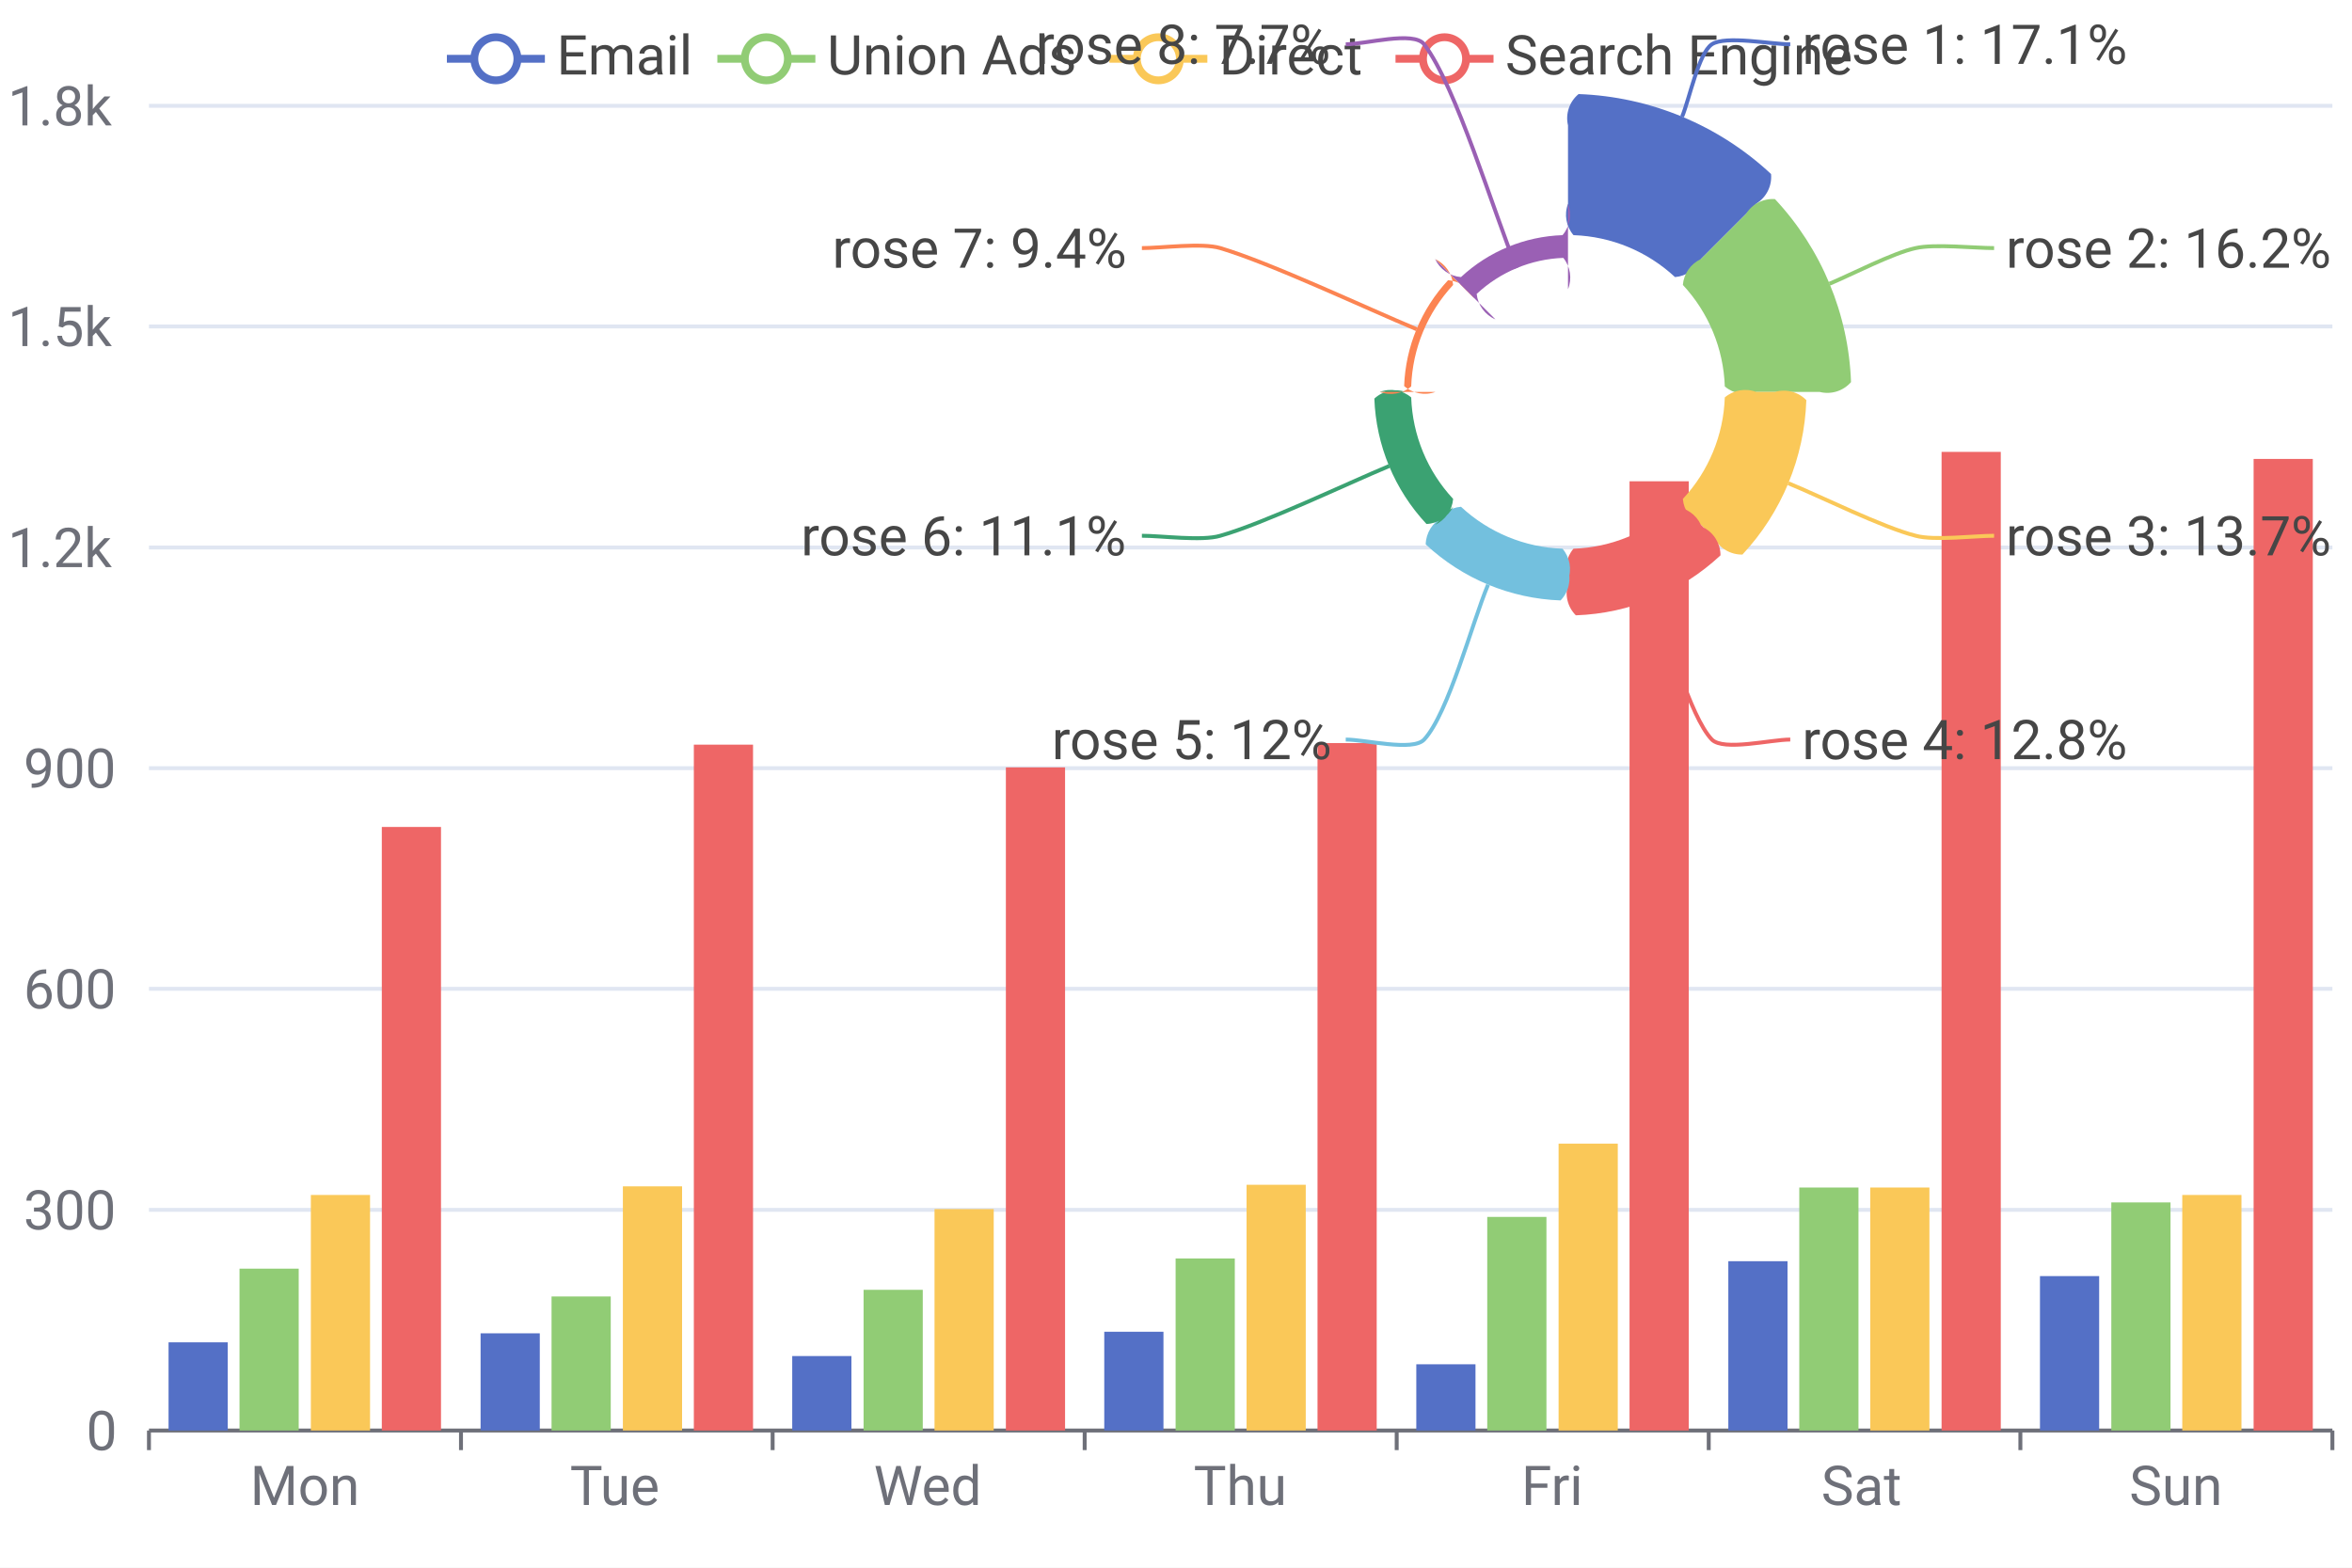
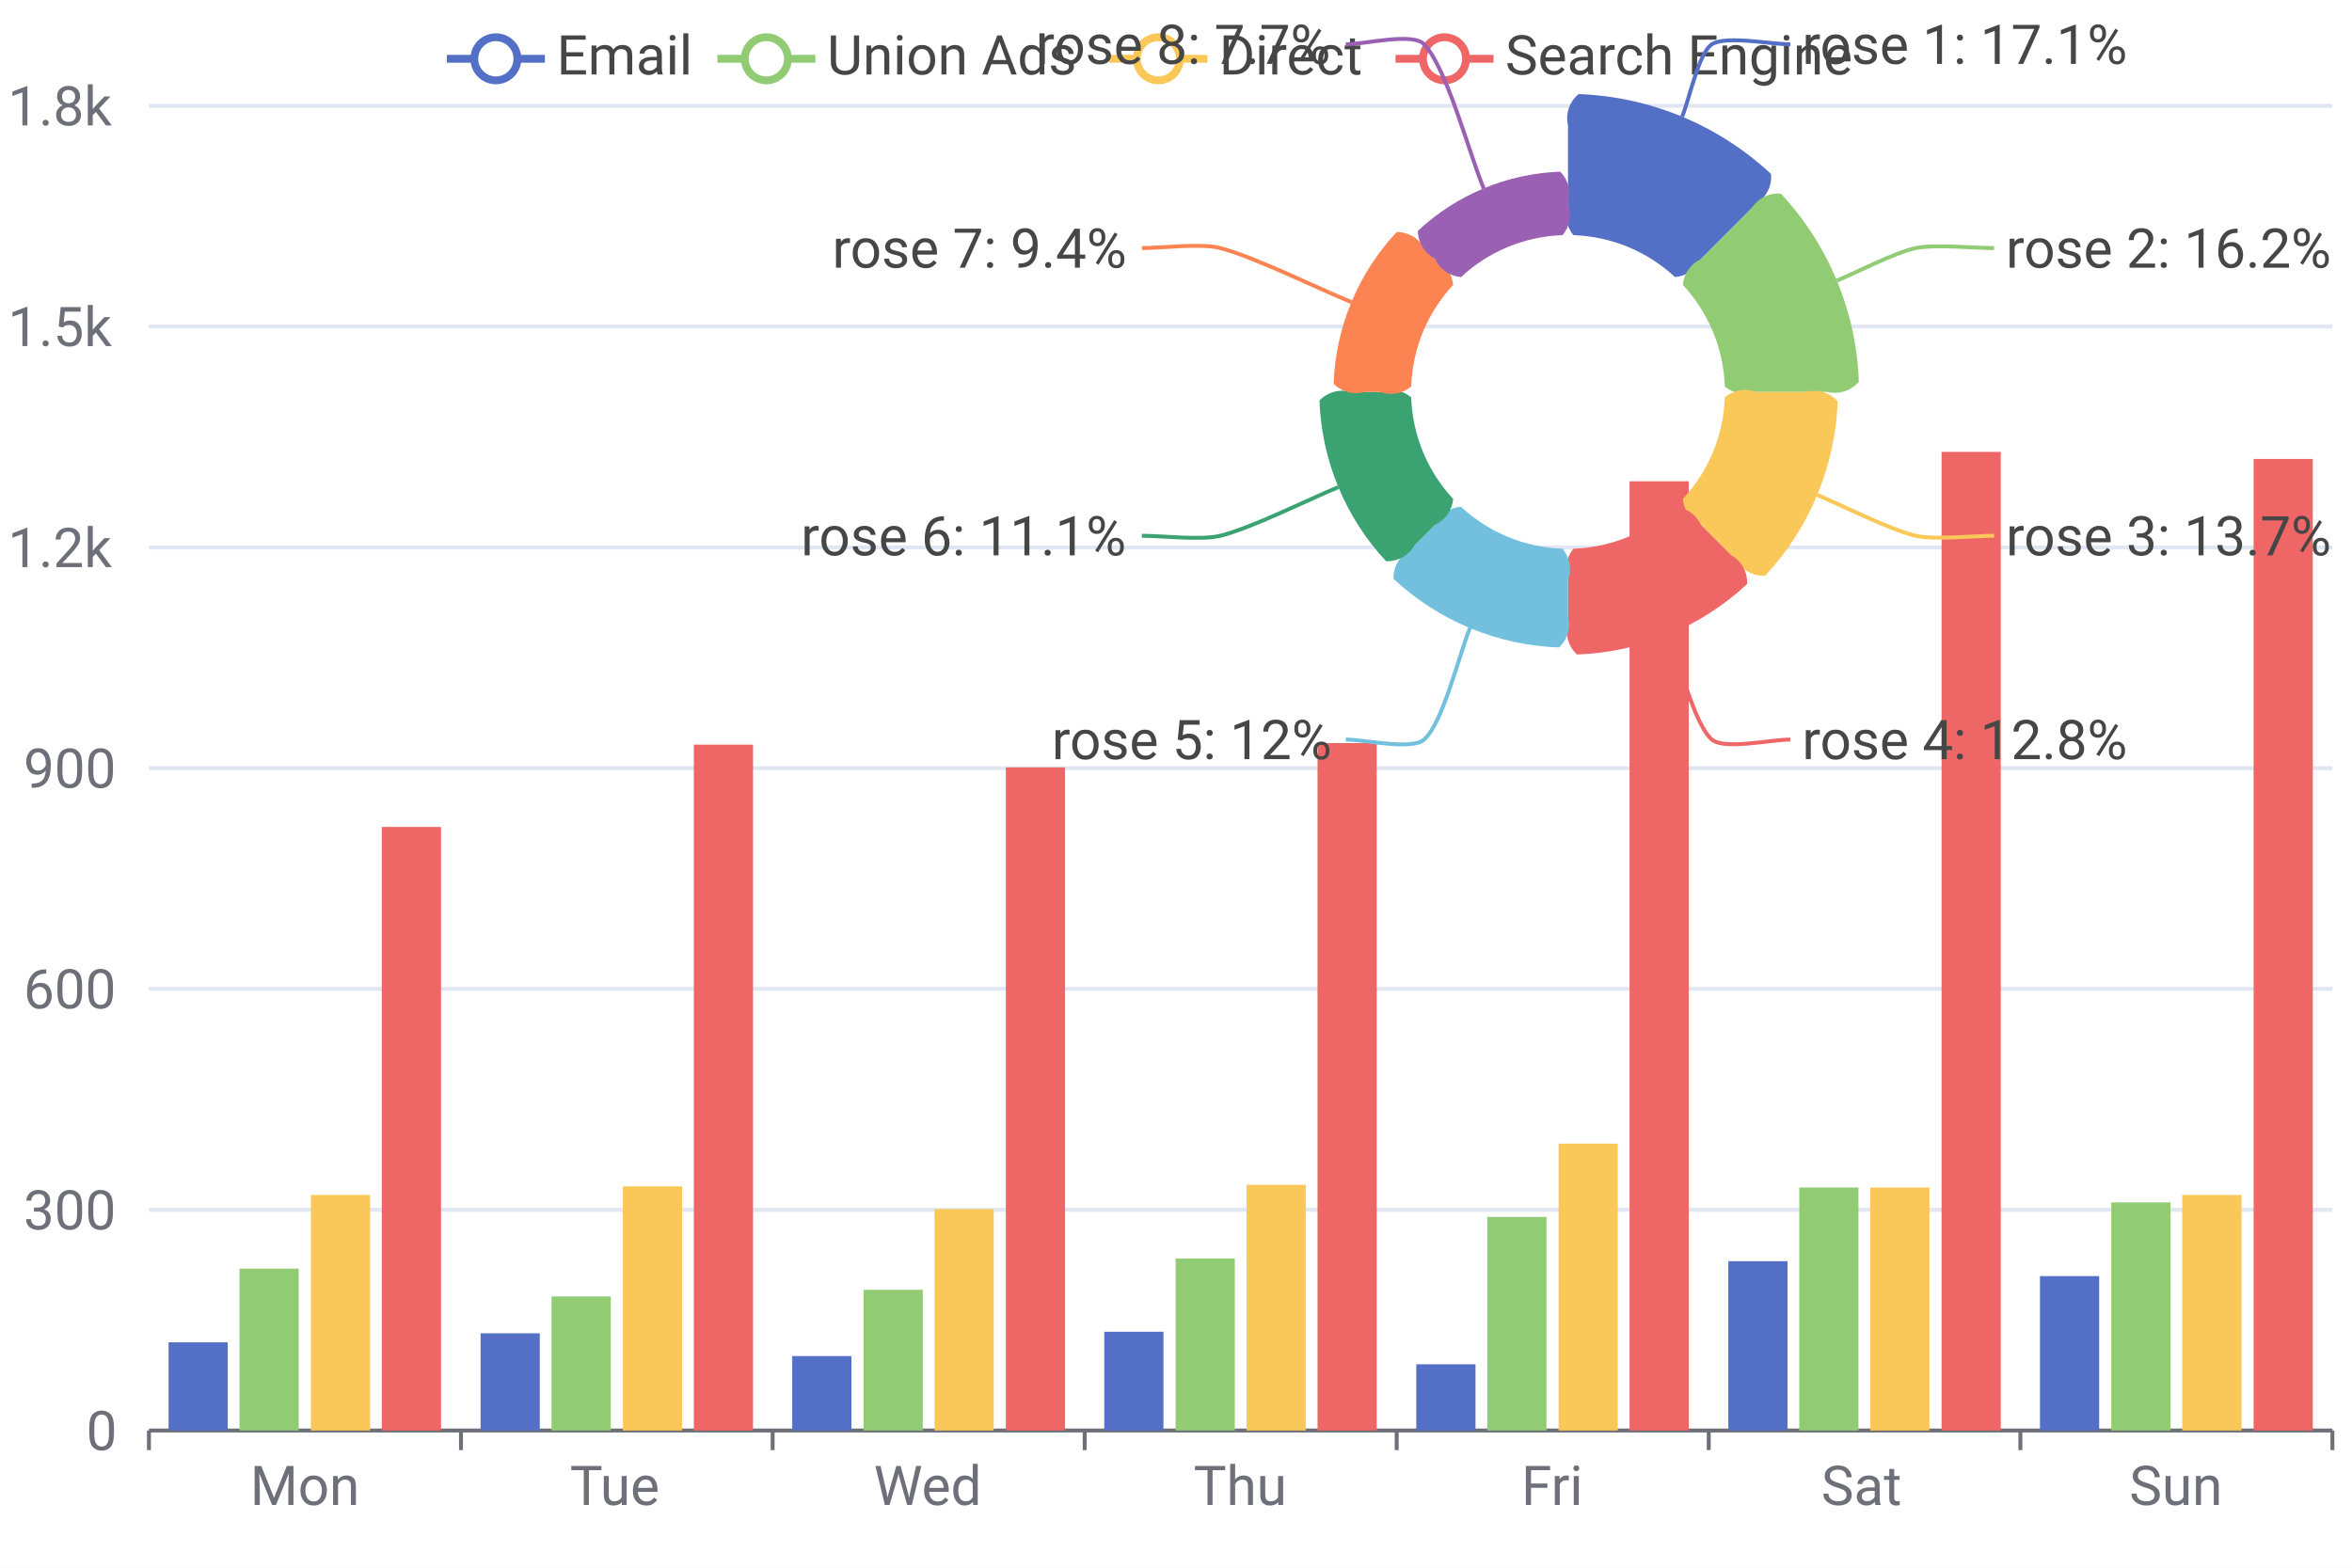
<svg xmlns="http://www.w3.org/2000/svg" width="600" height="400" viewBox="0 0 600 400">
  <svg width="600" height="400" viewBox="0 0 600 400">
    <rect x="0" y="0" width="600" height="400" fill="#FFFFFF" />
    <g>
      <line stroke-width="2" x1="114" y1="15" x2="139" y2="15" stroke="#5470C6" />
      <circle cx="126.5" cy="15" r="5.5" stroke-width="2" stroke="#5470C6" fill="#FFFFFF" />
      <text font-size="14" x="142" y="19" font-family="Roboto" fill="#464646">
Email
</text>
    </g>
    <g>
      <line stroke-width="2" x1="183" y1="15" x2="208" y2="15" stroke="#91CC75" />
      <circle cx="195.5" cy="15" r="5.5" stroke-width="2" stroke="#91CC75" fill="#FFFFFF" />
      <text font-size="14" x="211" y="19" font-family="Roboto" fill="#464646">
Union Ads
</text>
    </g>
    <g>
      <line stroke-width="2" x1="283" y1="15" x2="308" y2="15" stroke="#FAC858" />
      <circle cx="295.5" cy="15" r="5.5" stroke-width="2" stroke="#FAC858" fill="#FFFFFF" />
      <text font-size="14" x="311" y="19" font-family="Roboto" fill="#464646">
Direct
</text>
    </g>
    <g>
      <line stroke-width="2" x1="356" y1="15" x2="381" y2="15" stroke="#EE6666" />
      <circle cx="368.5" cy="15" r="5.5" stroke-width="2" stroke="#EE6666" fill="#FFFFFF" />
      <text font-size="14" x="384" y="19" font-family="Roboto" fill="#464646">
Search Engine
</text>
    </g>
    <g stroke="#E0E6F2">
      <line stroke-width="1" x1="38" y1="27" x2="595" y2="27" />
      <line stroke-width="1" x1="38" y1="83.3" x2="595" y2="83.3" />
      <line stroke-width="1" x1="38" y1="139.7" x2="595" y2="139.7" />
      <line stroke-width="1" x1="38" y1="196" x2="595" y2="196" />
      <line stroke-width="1" x1="38" y1="252.3" x2="595" y2="252.3" />
      <line stroke-width="1" x1="38" y1="308.7" x2="595" y2="308.7" />
    </g>
    <g>
      <text font-size="14" x="2" y="32" font-family="Roboto" fill="#6E7079">
1.8k
</text>
      <text font-size="14" x="2" y="88.3" font-family="Roboto" fill="#6E7079">
1.5k
</text>
      <text font-size="14" x="2" y="144.7" font-family="Roboto" fill="#6E7079">
1.2k
</text>
      <text font-size="14" x="6" y="201" font-family="Roboto" fill="#6E7079">
900
</text>
      <text font-size="14" x="6" y="257.3" font-family="Roboto" fill="#6E7079">
600
</text>
      <text font-size="14" x="6" y="313.7" font-family="Roboto" fill="#6E7079">
300
</text>
      <text font-size="14" x="22" y="370" font-family="Roboto" fill="#6E7079">
0
</text>
    </g>
    <g>
      <g stroke="#6E7079">
        <line stroke-width="1" x1="38" y1="365" x2="595" y2="365" />
        <line stroke-width="1" x1="38" y1="365" x2="38" y2="370" />
        <line stroke-width="1" x1="117.6" y1="365" x2="117.6" y2="370" />
        <line stroke-width="1" x1="197.1" y1="365" x2="197.1" y2="370" />
        <line stroke-width="1" x1="276.7" y1="365" x2="276.7" y2="370" />
        <line stroke-width="1" x1="356.3" y1="365" x2="356.3" y2="370" />
        <line stroke-width="1" x1="435.9" y1="365" x2="435.9" y2="370" />
        <line stroke-width="1" x1="515.4" y1="365" x2="515.4" y2="370" />
        <line stroke-width="1" x1="595" y1="365" x2="595" y2="370" />
      </g>
      <text font-size="14" x="63.8" y="384" font-family="Roboto" fill="#6E7079">
Mon
</text>
      <text font-size="14" x="145.4" y="384" font-family="Roboto" fill="#6E7079">
Tue
</text>
      <text font-size="14" x="222.9" y="384" font-family="Roboto" fill="#6E7079">
Wed
</text>
      <text font-size="14" x="304.5" y="384" font-family="Roboto" fill="#6E7079">
Thu
</text>
      <text font-size="14" x="388.1" y="384" font-family="Roboto" fill="#6E7079">
Fri
</text>
      <text font-size="14" x="464.6" y="384" font-family="Roboto" fill="#6E7079">
Sat
</text>
      <text font-size="14" x="543.2" y="384" font-family="Roboto" fill="#6E7079">
Sun
</text>
    </g>
    <rect x="43" y="342.5" width="15.1" height="22.5" fill="#5470C6" />
    <rect x="122.6" y="340.2" width="15.1" height="24.8" fill="#5470C6" />
    <rect x="202.1" y="346" width="15.1" height="19" fill="#5470C6" />
    <rect x="281.7" y="339.8" width="15.1" height="25.2" fill="#5470C6" />
    <rect x="361.3" y="348.1" width="15.1" height="16.9" fill="#5470C6" />
    <rect x="440.9" y="321.8" width="15.1" height="43.2" fill="#5470C6" />
    <rect x="520.4" y="325.6" width="15.1" height="39.4" fill="#5470C6" />
    <rect x="61.1" y="323.7" width="15.1" height="41.3" fill="#91CC75" />
    <rect x="140.7" y="330.8" width="15.1" height="34.2" fill="#91CC75" />
    <rect x="220.3" y="329.1" width="15.1" height="35.9" fill="#91CC75" />
    <rect x="299.9" y="321.1" width="15.1" height="43.9" fill="#91CC75" />
    <rect x="379.4" y="310.5" width="15.1" height="54.5" fill="#91CC75" />
    <rect x="459" y="303" width="15.1" height="62" fill="#91CC75" />
    <rect x="538.6" y="306.8" width="15.1" height="58.2" fill="#91CC75" />
    <rect x="79.3" y="304.9" width="15.1" height="60.1" fill="#FAC858" />
    <rect x="158.9" y="302.7" width="15.1" height="62.3" fill="#FAC858" />
    <rect x="238.4" y="308.5" width="15.1" height="56.5" fill="#FAC858" />
    <rect x="318" y="302.3" width="15.1" height="62.7" fill="#FAC858" />
    <rect x="397.6" y="291.8" width="15.1" height="73.2" fill="#FAC858" />
    <rect x="477.1" y="303" width="15.1" height="62" fill="#FAC858" />
    <rect x="556.7" y="304.9" width="15.1" height="60.1" fill="#FAC858" />
    <rect x="97.4" y="211" width="15.1" height="154" fill="#EE6666" />
    <rect x="177" y="190" width="15.1" height="175" fill="#EE6666" />
    <rect x="256.6" y="195.8" width="15.1" height="169.2" fill="#EE6666" />
    <rect x="336.1" y="189.6" width="15.1" height="175.4" fill="#EE6666" />
    <rect x="415.7" y="122.8" width="15.1" height="242.2" fill="#EE6666" />
    <rect x="495.3" y="115.3" width="15.1" height="249.7" fill="#EE6666" />
    <rect x="574.9" y="117.1" width="15.1" height="247.9" fill="#EE6666" />
  </svg>
  <svg width="400" height="200" viewBox="0 0 400 200" x="200">
    <path d="M200,52 L200,32 A8 8 0 0 1 202.7,24 A76 76 0 0 1 251.8,44.4 A8 8 0 0 1 248.1,51.9 L233.9,66.1 A8 8 0 0 1 227.3,70.7 A40 40 0 0 0 201.4,60 A8 8 0 0 1 200,52 Z" fill="#5470C6" />
    <path d="M229.1,29.8 C231 25.2, 233.3 13.6, 236.7 11.3 C240.2 9, 251.7 11.3, 256.7 11.3" stroke-width="1" fill="none" stroke="#5470C6" />
    <text font-size="14" x="259.7" y="16.3" font-family="Roboto" fill="#464646">
rose 1: 17.1%
</text>
-     <path d="M233.9,66.1 L245.4,54.6 A8 8 0 0 1 252.8,50.8 A72.2 72.2 0 0 1 272.2,97.5 A8 8 0 0 1 264.2,100 L248,100 A8 8 0 0 1 240,98.6 A40 40 0 0 0 229.3,72.7 A8 8 0 0 1 233.9,66.1 Z" fill="#91CC75" />
-     <path d="M266.7,72.4 C272.2 70.1, 283 64.5, 288.7 63.3 C293.5 62.2, 303.7 63.3, 308.7 63.3" stroke-width="1" fill="none" stroke="#91CC75" />
+     <path d="M233.9,66.1 L246.8,53.2 A8 8 0 0 1 254.3,49.4 A74.2 74.2 0 0 1 274.2,97.4 A8 8 0 0 1 266.2,100 L248,100 A8 8 0 0 1 240,98.6 A40 40 0 0 0 229.3,72.7 A8 8 0 0 1 233.9,66.1 Z" fill="#91CC75" />
+     <path d="M268.6,71.6 C273.6 69.5, 283.5 64.4, 288.7 63.3 C293.5 62.3, 303.7 63.3, 308.7 63.3" stroke-width="1" fill="none" stroke="#91CC75" />
    <text font-size="14" x="311.7" y="68.3" font-family="Roboto" fill="#464646">
rose 2: 16.2%
</text>
-     <path d="M248,100 L252.8,100 A8 8 0 0 1 260.8,102.1 A60.8 60.8 0 0 1 244.5,141.5 A8 8 0 0 1 237.3,137.3 L233.9,133.9 A8 8 0 0 1 229.3,127.3 A40 40 0 0 0 240,101.4 A8 8 0 0 1 248,100 Z" fill="#FAC858" />
-     <path d="M256.2,123.3 C264.3 126.6, 280.3 134.6, 288.7 136.7 C293.4 138, 303.7 136.7, 308.7 136.7" stroke-width="1" fill="none" stroke="#FAC858" />
+     <path d="M248,100 L260.8,100 A8 8 0 0 1 268.8,102.4 A68.8 68.8 0 0 1 250.3,146.9 A8 8 0 0 1 243,143 L233.9,133.9 A8 8 0 0 1 229.3,127.3 A40 40 0 0 0 240,101.4 A8 8 0 0 1 248,100 Z" fill="#FAC858" />
+     <path d="M263.6,126.3 C269.8 128.9, 282.2 135.2, 288.7 136.7 C293.5 137.8, 303.7 136.7, 308.7 136.7" stroke-width="1" fill="none" stroke="#FAC858" />
    <text font-size="14" x="311.7" y="141.7" font-family="Roboto" fill="#464646">
rose 3: 13.7%
</text>
-     <path d="M233.9,133.9 L234.6,134.6 A8 8 0 0 1 238.9,141.7 A57 57 0 0 1 202,157 A8 8 0 0 1 200,149 L200,148 A8 8 0 0 1 201.4,140 A40 40 0 0 0 227.3,129.3 A8 8 0 0 1 233.9,133.9 Z" fill="#EE6666" />
-     <path d="M221.8,152.7 C225.5 161.7, 231 182.7, 236.7 188.7 C239.7 191.7, 251.7 188.7, 256.7 188.7" stroke-width="1" fill="none" stroke="#EE6666" />
+     <path d="M233.9,133.9 L241.7,141.7 A8 8 0 0 1 245.7,149 A67 67 0 0 1 202.3,167 A8 8 0 0 1 200,159 L200,148 A8 8 0 0 1 201.4,140 A40 40 0 0 0 227.3,129.3 A8 8 0 0 1 233.9,133.9 Z" fill="#EE6666" />
+     <path d="M225.6,161.9 C228.4 168.6, 232.1 184.7, 236.7 188.7 C239.9 191.4, 251.7 188.7, 256.7 188.7" stroke-width="1" fill="none" stroke="#EE6666" />
    <text font-size="14" x="259.7" y="193.7" font-family="Roboto" fill="#464646">
rose 4: 12.8%
</text>
-     <path d="M200,148 L200,145.2 A8 8 0 0 1 198.1,153.2 A53.2 53.2 0 0 1 163.7,138.9 A8 8 0 0 1 168,132 L166.1,133.9 A8 8 0 0 1 172.7,129.3 A40 40 0 0 0 198.6,140 A8 8 0 0 1 200,148 Z" fill="#73C0DE" />
-     <path d="M179.6,149.2 C175.5 159, 169.5 182, 163.3 188.7 C160.4 191.8, 148.3 188.7, 143.3 188.7" stroke-width="1" fill="none" stroke="#73C0DE" />
+     <path d="M200,148 L200,157.2 A8 8 0 0 1 197.7,165.2 A65.2 65.2 0 0 1 155.5,147.7 A8 8 0 0 1 159.6,140.4 L166.1,133.9 A8 8 0 0 1 172.7,129.3 A40 40 0 0 0 198.6,140 A8 8 0 0 1 200,148 Z" fill="#73C0DE" />
+     <path d="M175,160.2 C172.1 167.4, 168.1 184.4, 163.3 188.7 C160.1 191.5, 148.3 188.7, 143.3 188.7" stroke-width="1" fill="none" stroke="#73C0DE" />
    <text font-size="14" x="68.3" y="193.7" font-family="Roboto" fill="#464646">
rose 5: 12%
</text>
-     <path d="M166.1,133.9 L170.7,129.3 A8 8 0 0 1 163.9,133.7 A49.4 49.4 0 0 1 150.6,101.7 A8 8 0 0 1 158.6,100 L152,100 A8 8 0 0 1 160,101.4 A40 40 0 0 0 170.7,127.3 A8 8 0 0 1 166.1,133.9 Z" fill="#3BA272" />
-     <path d="M154.4,118.9 C143.6 123.4, 122.3 133.6, 111.3 136.7 C106.6 138.1, 96.3 136.7, 91.3 136.7" stroke-width="1" fill="none" stroke="#3BA272" />
+     <path d="M166.1,133.9 L160.8,139.2 A8 8 0 0 1 153.6,143.2 A63.4 63.4 0 0 1 136.6,102.2 A8 8 0 0 1 144.6,100 L152,100 A8 8 0 0 1 160,101.4 A40 40 0 0 0 170.7,127.3 A8 8 0 0 1 166.1,133.9 Z" fill="#3BA272" />
+     <path d="M141.4,124.3 C133.9 127.4, 119.1 134.8, 111.3 136.7 C106.5 137.9, 96.3 136.7, 91.3 136.7" stroke-width="1" fill="none" stroke="#3BA272" />
    <text font-size="14" x="4.3" y="141.7" font-family="Roboto" fill="#464646">
rose 6: 11.1%
</text>
-     <path d="M152,100 L166.2,100 A8 8 0 0 1 158.2,98.5 A41.8 41.8 0 0 1 169.4,71.5 A8 8 0 0 1 176.1,76.1 L166.1,66.1 A8 8 0 0 1 170.7,72.7 A40 40 0 0 0 160,98.6 A8 8 0 0 1 152,100 Z" fill="#FC8452" />
-     <path d="M161.4,84 C148.9 78.8, 124.1 67.1, 111.3 63.3 C106.6 61.9, 96.3 63.3, 91.3 63.3" stroke-width="1" fill="none" stroke="#FC8452" />
+     <path d="M152,100 L148.2,100 A8 8 0 0 1 140.2,97.9 A59.8 59.8 0 0 1 156.3,59.2 A8 8 0 0 1 163.4,63.4 L166.1,66.1 A8 8 0 0 1 170.7,72.7 A40 40 0 0 0 160,98.6 A8 8 0 0 1 152,100 Z" fill="#FC8452" />
+     <path d="M144.8,77.1 C136.4 73.7, 119.9 65.5, 111.3 63.3 C106.6 62, 96.3 63.3, 91.3 63.3" stroke-width="1" fill="none" stroke="#FC8452" />
    <text font-size="14" x="12.3" y="68.3" font-family="Roboto" fill="#464646">
rose 7: 9.4%
</text>
-     <path d="M166.1,66.1 L181.5,81.5 A8 8 0 0 1 176.7,75 A34.2 34.2 0 0 1 198.8,65.8 A8 8 0 0 1 200,73.8 L200,52 A8 8 0 0 1 198.6,60 A40 40 0 0 0 172.7,70.7 A8 8 0 0 1 166.1,66.1 Z" fill="#9A60B4" />
-     <path d="M186.9,68.4 C181 54.1, 171.5 22.1, 163.3 11.3 C160.6 7.8, 148.3 11.3, 143.3 11.3" stroke-width="1" fill="none" stroke="#9A60B4" />
+     <path d="M166.1,66.1 L165.9,65.9 A8 8 0 0 1 161.7,58.9 A56.2 56.2 0 0 1 198,43.8 A8 8 0 0 1 200,51.8 L200,52 A8 8 0 0 1 198.6,60 A40 40 0 0 0 172.7,70.7 A8 8 0 0 1 166.1,66.1 Z" fill="#9A60B4" />
+     <path d="M178.5,48.1 C174.7 38.9, 169.1 17.4, 163.3 11.3 C160.3 8.2, 148.3 11.3, 143.3 11.3" stroke-width="1" fill="none" stroke="#9A60B4" />
    <text font-size="14" x="64.3" y="16.3" font-family="Roboto" fill="#464646">
rose 8: 7.7%
</text>
  </svg>
</svg>
